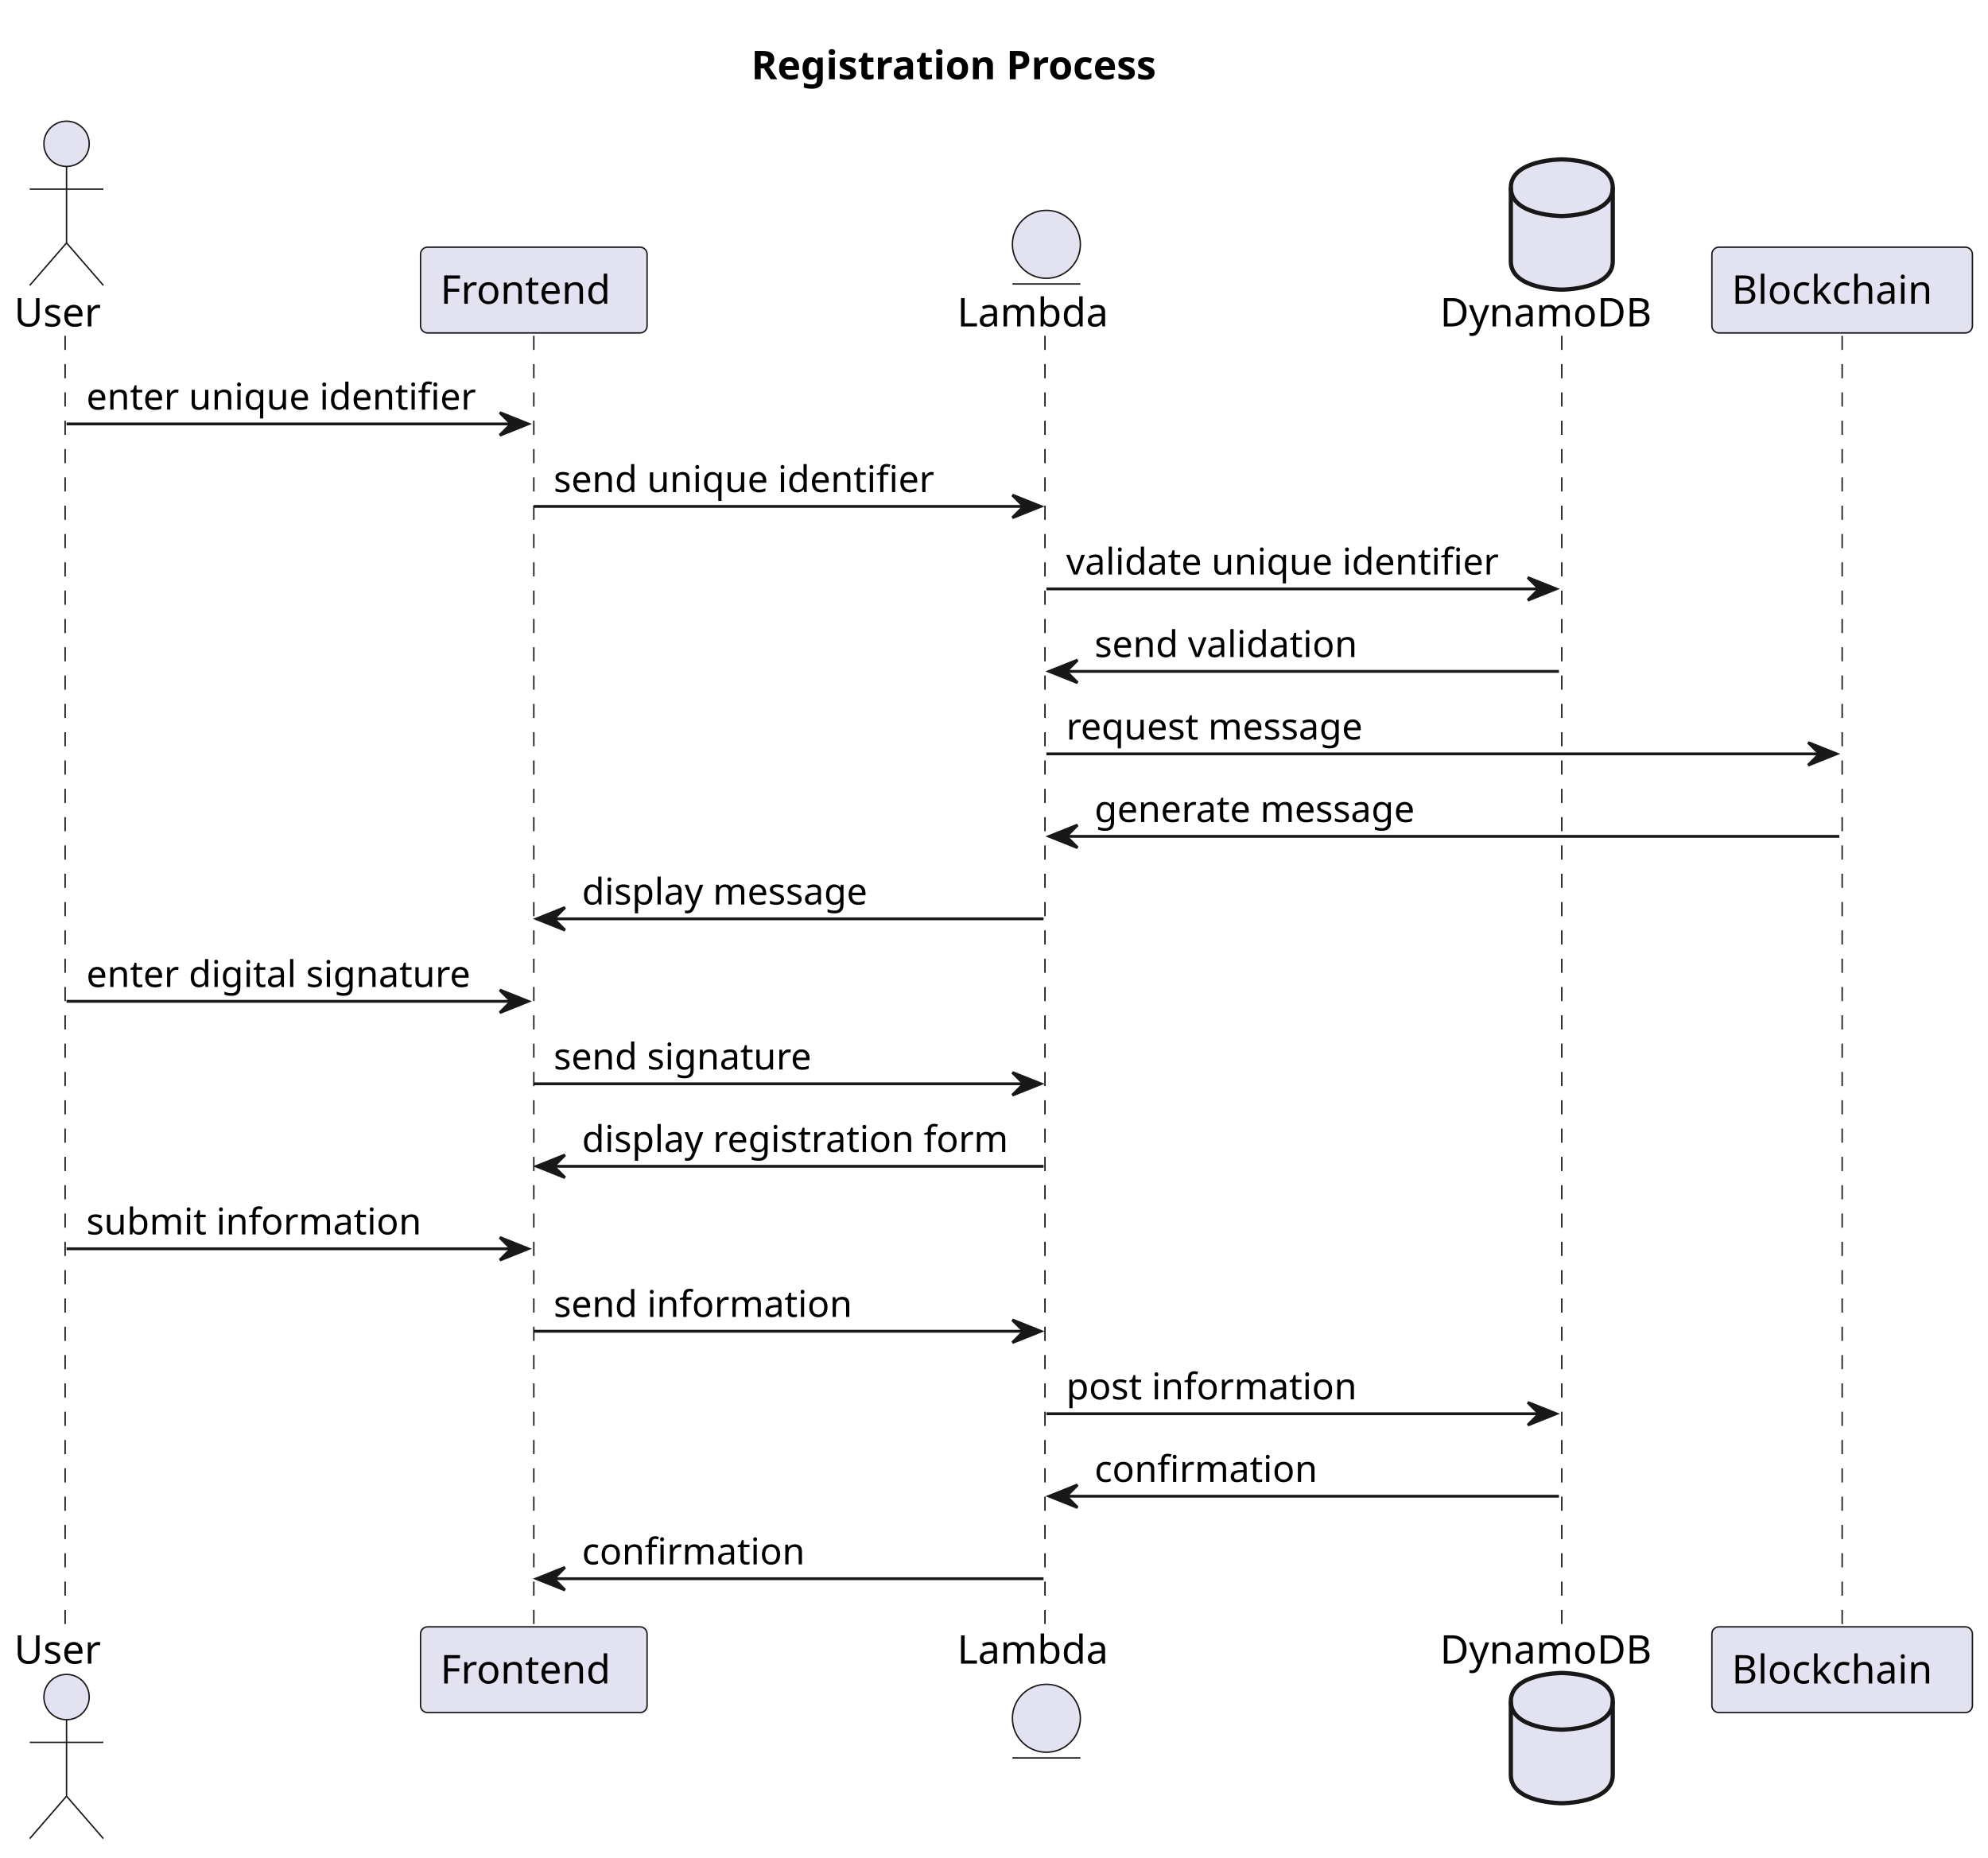
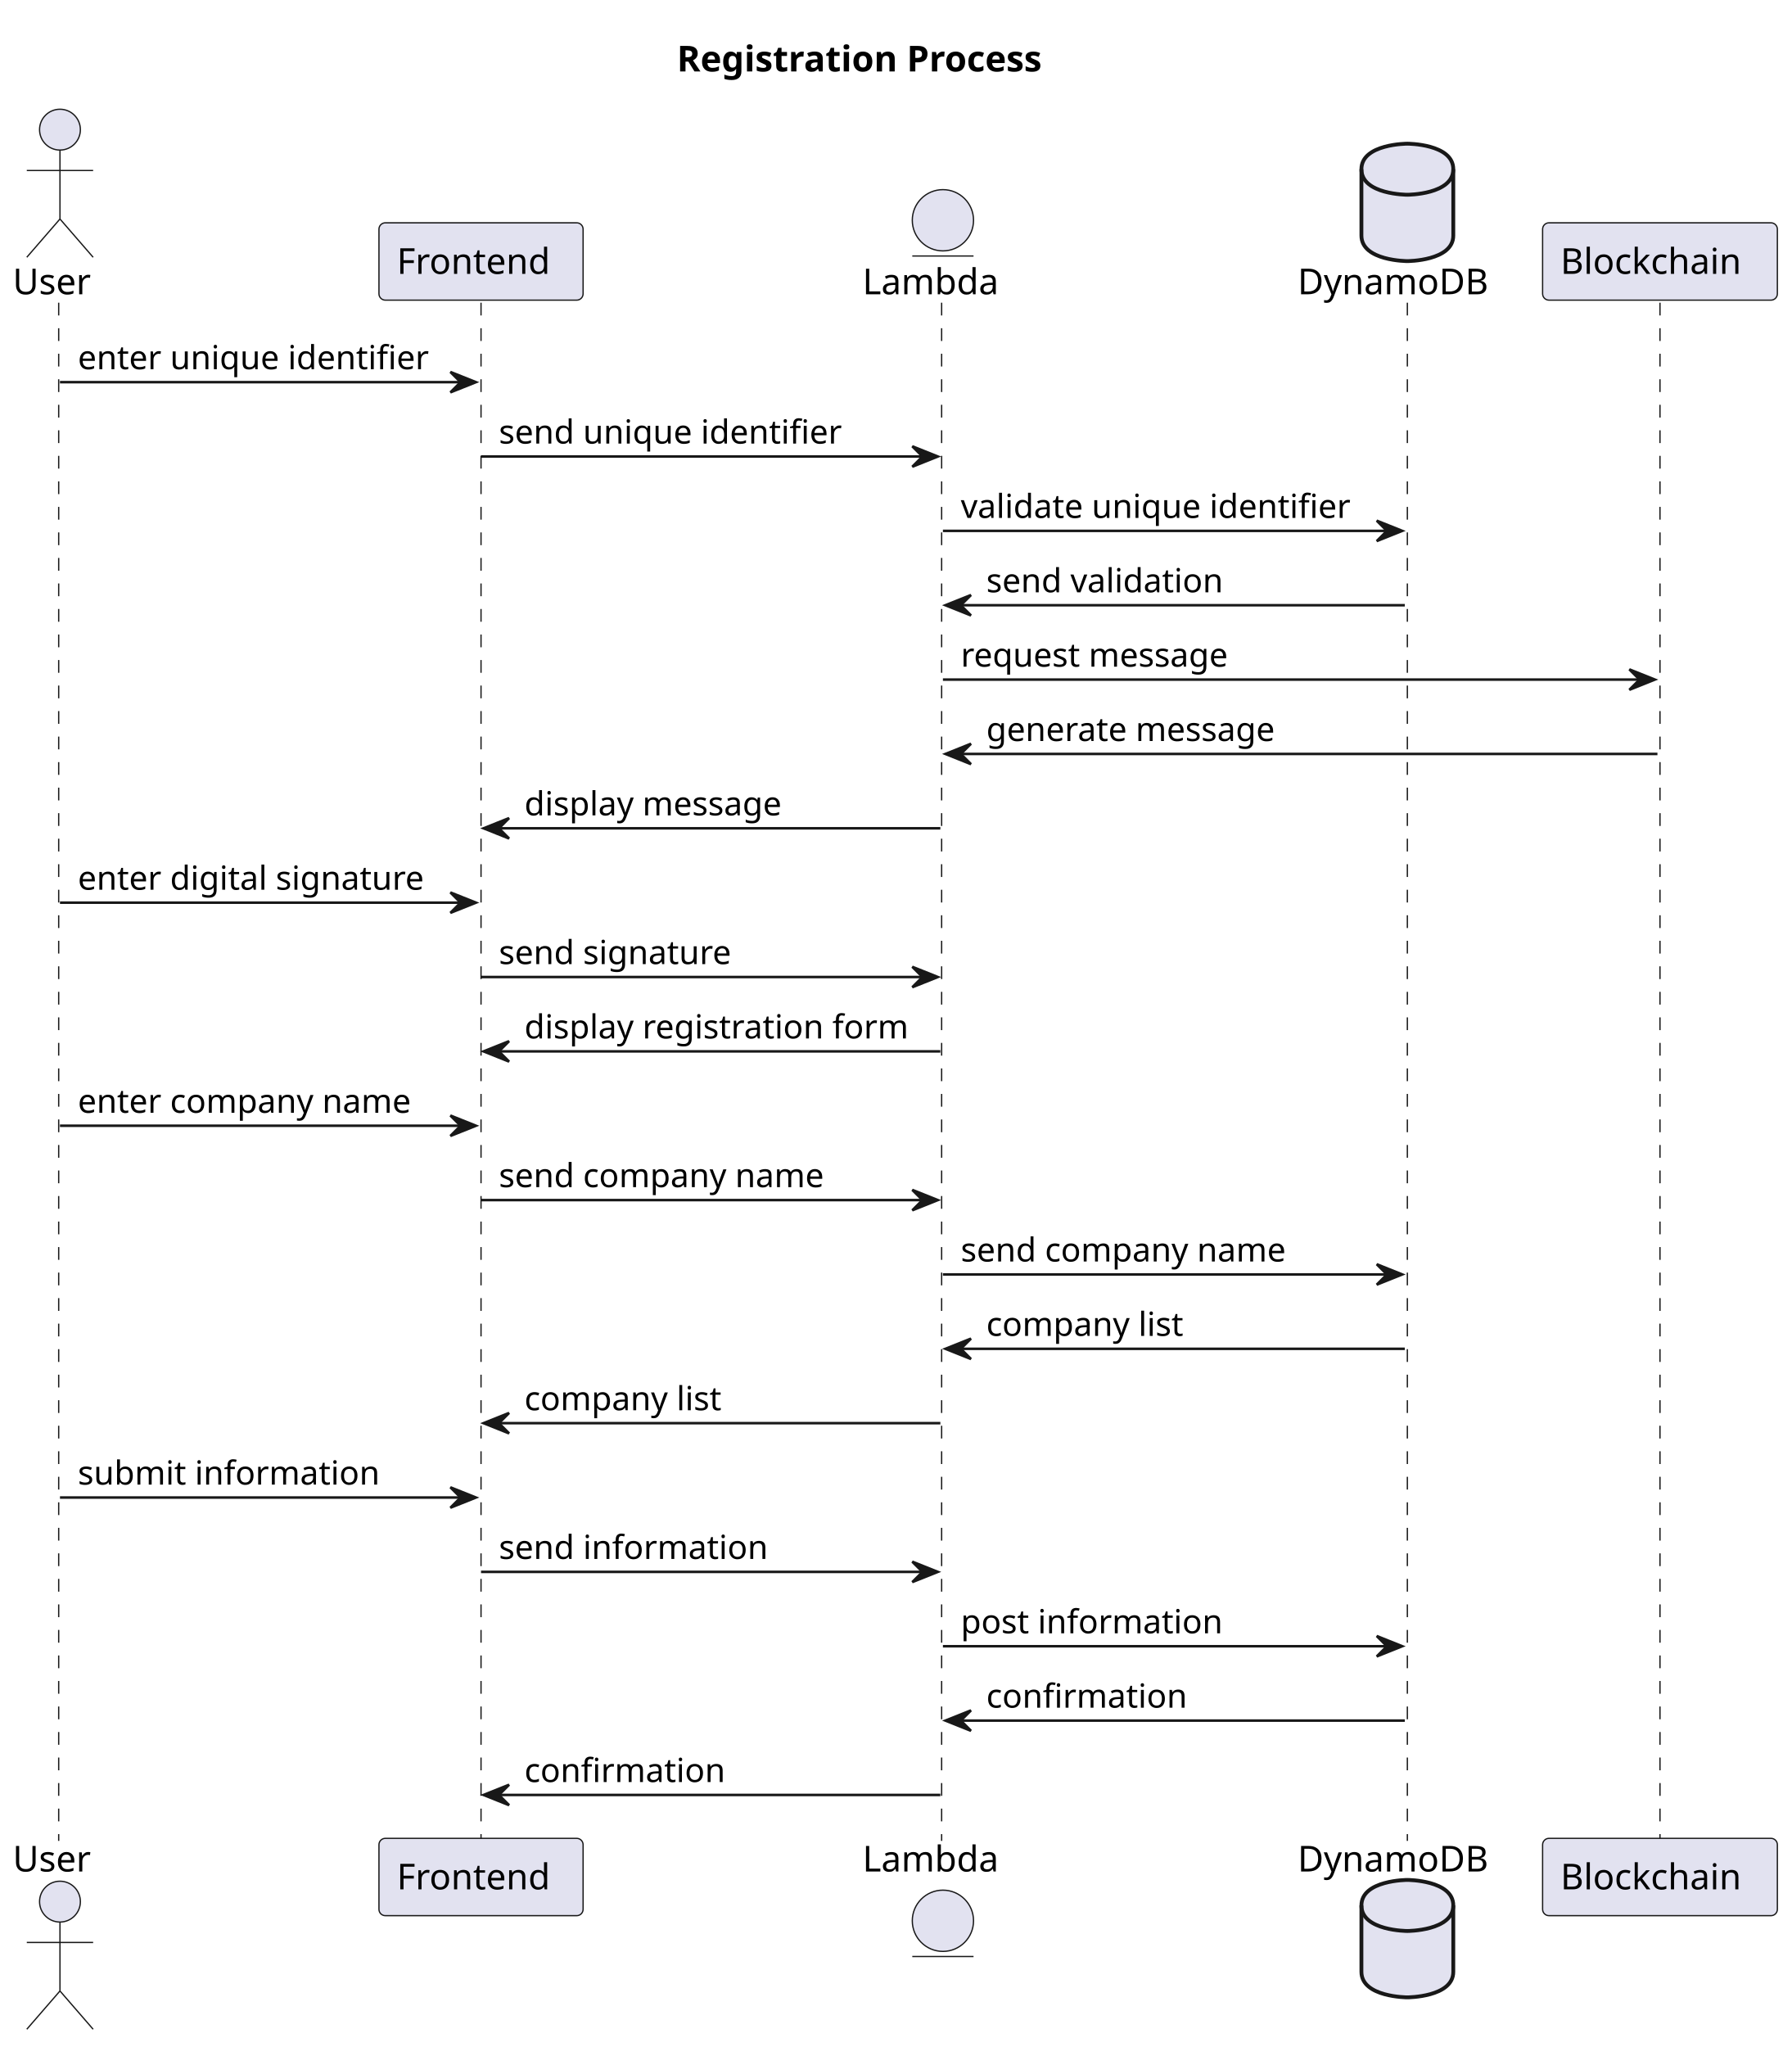
- <svg xmlns="http://www.w3.org/2000/svg" contentStyleType="text/css" height="656px" preserveAspectRatio="none" style="width:702px;height:656px;background:#FFFFFF;" version="1.1" viewBox="0 0 702 656" width="702px" zoomAndPan="magnify">
+ <svg xmlns="http://www.w3.org/2000/svg" contentStyleType="text/css" height="802px" preserveAspectRatio="none" style="width:702px;height:802px;background:#FFFFFF;" version="1.1" viewBox="0 0 702 802" width="702px" zoomAndPan="magnify">
  <defs />
  <g>
    <rect height="26.297" style="stroke:#00000000;stroke-width:1.0;fill:none;" width="180" x="260.25" y="10" />
    <text fill="#000000" font-family="sans-serif" font-size="14" font-weight="bold" lengthAdjust="spacing" textLength="170" x="265.25" y="27.995">Registration Process</text>
-     <line style="stroke:#181818;stroke-width:0.5;stroke-dasharray:5.0,5.0;" x1="23" x2="23" y1="118.594" y2="575.586" />
-     <line style="stroke:#181818;stroke-width:0.5;stroke-dasharray:5.0,5.0;" x1="188.5" x2="188.5" y1="118.594" y2="575.586" />
-     <line style="stroke:#181818;stroke-width:0.5;stroke-dasharray:5.0,5.0;" x1="369" x2="369" y1="118.594" y2="575.586" />
-     <line style="stroke:#181818;stroke-width:0.5;stroke-dasharray:5.0,5.0;" x1="551.5" x2="551.5" y1="118.594" y2="575.586" />
-     <line style="stroke:#181818;stroke-width:0.5;stroke-dasharray:5.0,5.0;" x1="650.5" x2="650.5" y1="118.594" y2="575.586" />
+     <line style="stroke:#181818;stroke-width:0.5;stroke-dasharray:5.0,5.0;" x1="23" x2="23" y1="118.594" y2="721.25" />
+     <line style="stroke:#181818;stroke-width:0.5;stroke-dasharray:5.0,5.0;" x1="188.5" x2="188.5" y1="118.594" y2="721.25" />
+     <line style="stroke:#181818;stroke-width:0.5;stroke-dasharray:5.0,5.0;" x1="369" x2="369" y1="118.594" y2="721.25" />
+     <line style="stroke:#181818;stroke-width:0.5;stroke-dasharray:5.0,5.0;" x1="551.5" x2="551.5" y1="118.594" y2="721.25" />
+     <line style="stroke:#181818;stroke-width:0.5;stroke-dasharray:5.0,5.0;" x1="650.5" x2="650.5" y1="118.594" y2="721.25" />
    <text fill="#000000" font-family="sans-serif" font-size="14" lengthAdjust="spacing" textLength="31" x="5" y="115.292">User</text>
    <ellipse cx="23.5" cy="50.797" fill="#E2E2F0" rx="8" ry="8" style="stroke:#181818;stroke-width:0.5;" />
    <path d="M23.5,58.797 L23.5,85.797 M10.5,66.797 L36.5,66.797 M23.5,85.797 L10.5,100.797 M23.5,85.797 L36.5,100.797 " fill="none" style="stroke:#181818;stroke-width:0.5;" />
-     <text fill="#000000" font-family="sans-serif" font-size="14" lengthAdjust="spacing" textLength="31" x="5" y="587.581">User</text>
-     <ellipse cx="23.5" cy="599.383" fill="#E2E2F0" rx="8" ry="8" style="stroke:#181818;stroke-width:0.5;" />
-     <path d="M23.5,607.383 L23.5,634.383 M10.5,615.383 L36.5,615.383 M23.5,634.383 L10.5,649.383 M23.5,634.383 L36.5,649.383 " fill="none" style="stroke:#181818;stroke-width:0.5;" />
+     <text fill="#000000" font-family="sans-serif" font-size="14" lengthAdjust="spacing" textLength="31" x="5" y="733.245">User</text>
+     <ellipse cx="23.5" cy="745.047" fill="#E2E2F0" rx="8" ry="8" style="stroke:#181818;stroke-width:0.5;" />
+     <path d="M23.5,753.047 L23.5,780.047 M10.5,761.047 L36.5,761.047 M23.5,780.047 L10.5,795.047 M23.5,780.047 L36.5,795.047 " fill="none" style="stroke:#181818;stroke-width:0.5;" />
    <rect fill="#E2E2F0" height="30.297" rx="2.5" ry="2.5" style="stroke:#181818;stroke-width:0.5;" width="80" x="148.5" y="87.297" />
    <text fill="#000000" font-family="sans-serif" font-size="14" lengthAdjust="spacing" textLength="66" x="155.5" y="107.292">Frontend</text>
-     <rect fill="#E2E2F0" height="30.297" rx="2.5" ry="2.5" style="stroke:#181818;stroke-width:0.5;" width="80" x="148.5" y="574.586" />
-     <text fill="#000000" font-family="sans-serif" font-size="14" lengthAdjust="spacing" textLength="66" x="155.5" y="594.581">Frontend</text>
+     <rect fill="#E2E2F0" height="30.297" rx="2.5" ry="2.5" style="stroke:#181818;stroke-width:0.5;" width="80" x="148.5" y="720.25" />
+     <text fill="#000000" font-family="sans-serif" font-size="14" lengthAdjust="spacing" textLength="66" x="155.5" y="740.245">Frontend</text>
    <text fill="#000000" font-family="sans-serif" font-size="14" lengthAdjust="spacing" textLength="57" x="338" y="115.292">Lambda</text>
    <ellipse cx="369.5" cy="86.297" fill="#E2E2F0" rx="12" ry="12" style="stroke:#181818;stroke-width:0.5;" />
    <line style="stroke:#181818;stroke-width:0.5;" x1="357.5" x2="381.5" y1="100.297" y2="100.297" />
-     <text fill="#000000" font-family="sans-serif" font-size="14" lengthAdjust="spacing" textLength="57" x="338" y="587.581">Lambda</text>
-     <ellipse cx="369.5" cy="606.883" fill="#E2E2F0" rx="12" ry="12" style="stroke:#181818;stroke-width:0.5;" />
-     <line style="stroke:#181818;stroke-width:0.5;" x1="357.5" x2="381.5" y1="620.883" y2="620.883" />
+     <text fill="#000000" font-family="sans-serif" font-size="14" lengthAdjust="spacing" textLength="57" x="338" y="733.245">Lambda</text>
+     <ellipse cx="369.5" cy="752.547" fill="#E2E2F0" rx="12" ry="12" style="stroke:#181818;stroke-width:0.5;" />
+     <line style="stroke:#181818;stroke-width:0.5;" x1="357.5" x2="381.5" y1="766.547" y2="766.547" />
    <text fill="#000000" font-family="sans-serif" font-size="14" lengthAdjust="spacing" textLength="80" x="508.5" y="115.292">DynamoDB</text>
    <path d="M533.5,66.297 C533.5,56.297 551.5,56.297 551.5,56.297 C551.5,56.297 569.5,56.297 569.5,66.297 L569.5,92.297 C569.5,102.297 551.5,102.297 551.5,102.297 C551.5,102.297 533.5,102.297 533.5,92.297 L533.5,66.297 " fill="#E2E2F0" style="stroke:#181818;stroke-width:1.5;" />
    <path d="M533.5,66.297 C533.5,76.297 551.5,76.297 551.5,76.297 C551.5,76.297 569.5,76.297 569.5,66.297 " fill="none" style="stroke:#181818;stroke-width:1.5;" />
-     <text fill="#000000" font-family="sans-serif" font-size="14" lengthAdjust="spacing" textLength="80" x="508.5" y="587.581">DynamoDB</text>
-     <path d="M533.5,600.883 C533.5,590.883 551.5,590.883 551.5,590.883 C551.5,590.883 569.5,590.883 569.5,600.883 L569.5,626.883 C569.5,636.883 551.5,636.883 551.5,636.883 C551.5,636.883 533.5,636.883 533.5,626.883 L533.5,600.883 " fill="#E2E2F0" style="stroke:#181818;stroke-width:1.5;" />
-     <path d="M533.5,600.883 C533.5,610.883 551.5,610.883 551.5,610.883 C551.5,610.883 569.5,610.883 569.5,600.883 " fill="none" style="stroke:#181818;stroke-width:1.5;" />
+     <text fill="#000000" font-family="sans-serif" font-size="14" lengthAdjust="spacing" textLength="80" x="508.5" y="733.245">DynamoDB</text>
+     <path d="M533.5,746.547 C533.5,736.547 551.5,736.547 551.5,736.547 C551.5,736.547 569.5,736.547 569.5,746.547 L569.5,772.547 C569.5,782.547 551.5,782.547 551.5,782.547 C551.5,782.547 533.5,782.547 533.5,772.547 L533.5,746.547 " fill="#E2E2F0" style="stroke:#181818;stroke-width:1.5;" />
+     <path d="M533.5,746.547 C533.5,756.547 551.5,756.547 551.5,756.547 C551.5,756.547 569.5,756.547 569.5,746.547 " fill="none" style="stroke:#181818;stroke-width:1.5;" />
    <rect fill="#E2E2F0" height="30.297" rx="2.5" ry="2.5" style="stroke:#181818;stroke-width:0.5;" width="92" x="604.5" y="87.297" />
    <text fill="#000000" font-family="sans-serif" font-size="14" lengthAdjust="spacing" textLength="78" x="611.5" y="107.292">Blockchain</text>
-     <rect fill="#E2E2F0" height="30.297" rx="2.5" ry="2.5" style="stroke:#181818;stroke-width:0.5;" width="92" x="604.5" y="574.586" />
-     <text fill="#000000" font-family="sans-serif" font-size="14" lengthAdjust="spacing" textLength="78" x="611.5" y="594.581">Blockchain</text>
+     <rect fill="#E2E2F0" height="30.297" rx="2.5" ry="2.5" style="stroke:#181818;stroke-width:0.5;" width="92" x="604.5" y="720.25" />
+     <text fill="#000000" font-family="sans-serif" font-size="14" lengthAdjust="spacing" textLength="78" x="611.5" y="740.245">Blockchain</text>
    <polygon fill="#181818" points="176.5,145.727,186.5,149.727,176.5,153.727,180.5,149.727" style="stroke:#181818;stroke-width:1.0;" />
    <line style="stroke:#181818;stroke-width:1.0;" x1="23.5" x2="182.5" y1="149.727" y2="149.727" />
    <text fill="#000000" font-family="sans-serif" font-size="13" lengthAdjust="spacing" textLength="141" x="30.5" y="144.661">enter unique identifier</text>
    <polygon fill="#181818" points="357.5,174.859,367.5,178.859,357.5,182.859,361.5,178.859" style="stroke:#181818;stroke-width:1.0;" />
    <line style="stroke:#181818;stroke-width:1.0;" x1="188.5" x2="363.5" y1="178.859" y2="178.859" />
    <text fill="#000000" font-family="sans-serif" font-size="13" lengthAdjust="spacing" textLength="138" x="195.5" y="173.793">send unique identifier</text>
    <polygon fill="#181818" points="539.5,203.992,549.5,207.992,539.5,211.992,543.5,207.992" style="stroke:#181818;stroke-width:1.0;" />
    <line style="stroke:#181818;stroke-width:1.0;" x1="369.5" x2="545.5" y1="207.992" y2="207.992" />
    <text fill="#000000" font-family="sans-serif" font-size="13" lengthAdjust="spacing" textLength="158" x="376.5" y="202.926">validate unique identifier</text>
    <polygon fill="#181818" points="380.5,233.125,370.5,237.125,380.5,241.125,376.5,237.125" style="stroke:#181818;stroke-width:1.0;" />
    <line style="stroke:#181818;stroke-width:1.0;" x1="374.5" x2="550.5" y1="237.125" y2="237.125" />
    <text fill="#000000" font-family="sans-serif" font-size="13" lengthAdjust="spacing" textLength="97" x="386.5" y="232.059">send validation</text>
    <polygon fill="#181818" points="638.5,262.258,648.5,266.258,638.5,270.258,642.5,266.258" style="stroke:#181818;stroke-width:1.0;" />
    <line style="stroke:#181818;stroke-width:1.0;" x1="369.5" x2="644.5" y1="266.258" y2="266.258" />
    <text fill="#000000" font-family="sans-serif" font-size="13" lengthAdjust="spacing" textLength="112" x="376.5" y="261.192">request message</text>
    <polygon fill="#181818" points="380.5,291.391,370.5,295.391,380.5,299.391,376.5,295.391" style="stroke:#181818;stroke-width:1.0;" />
    <line style="stroke:#181818;stroke-width:1.0;" x1="374.5" x2="649.5" y1="295.391" y2="295.391" />
    <text fill="#000000" font-family="sans-serif" font-size="13" lengthAdjust="spacing" textLength="121" x="386.5" y="290.325">generate message</text>
    <polygon fill="#181818" points="199.5,320.523,189.5,324.523,199.5,328.523,195.5,324.523" style="stroke:#181818;stroke-width:1.0;" />
    <line style="stroke:#181818;stroke-width:1.0;" x1="193.5" x2="368.5" y1="324.523" y2="324.523" />
    <text fill="#000000" font-family="sans-serif" font-size="13" lengthAdjust="spacing" textLength="108" x="205.5" y="319.457">display message</text>
    <polygon fill="#181818" points="176.5,349.656,186.5,353.656,176.5,357.656,180.5,353.656" style="stroke:#181818;stroke-width:1.0;" />
    <line style="stroke:#181818;stroke-width:1.0;" x1="23.5" x2="182.5" y1="353.656" y2="353.656" />
    <text fill="#000000" font-family="sans-serif" font-size="13" lengthAdjust="spacing" textLength="140" x="30.5" y="348.59">enter digital signature</text>
    <polygon fill="#181818" points="357.5,378.789,367.5,382.789,357.5,386.789,361.5,382.789" style="stroke:#181818;stroke-width:1.0;" />
    <line style="stroke:#181818;stroke-width:1.0;" x1="188.5" x2="363.5" y1="382.789" y2="382.789" />
    <text fill="#000000" font-family="sans-serif" font-size="13" lengthAdjust="spacing" textLength="95" x="195.5" y="377.723">send signature</text>
    <polygon fill="#181818" points="199.5,407.922,189.5,411.922,199.5,415.922,195.5,411.922" style="stroke:#181818;stroke-width:1.0;" />
    <line style="stroke:#181818;stroke-width:1.0;" x1="193.5" x2="368.5" y1="411.922" y2="411.922" />
    <text fill="#000000" font-family="sans-serif" font-size="13" lengthAdjust="spacing" textLength="157" x="205.5" y="406.856">display registration form</text>
    <polygon fill="#181818" points="176.5,437.055,186.5,441.055,176.5,445.055,180.5,441.055" style="stroke:#181818;stroke-width:1.0;" />
    <line style="stroke:#181818;stroke-width:1.0;" x1="23.5" x2="182.5" y1="441.055" y2="441.055" />
-     <text fill="#000000" font-family="sans-serif" font-size="13" lengthAdjust="spacing" textLength="122" x="30.5" y="435.989">submit information</text>
+     <text fill="#000000" font-family="sans-serif" font-size="13" lengthAdjust="spacing" textLength="139" x="30.5" y="435.989">enter company name</text>
    <polygon fill="#181818" points="357.5,466.188,367.5,470.188,357.5,474.188,361.5,470.188" style="stroke:#181818;stroke-width:1.0;" />
    <line style="stroke:#181818;stroke-width:1.0;" x1="188.5" x2="363.5" y1="470.188" y2="470.188" />
-     <text fill="#000000" font-family="sans-serif" font-size="13" lengthAdjust="spacing" textLength="109" x="195.5" y="465.122">send information</text>
+     <text fill="#000000" font-family="sans-serif" font-size="13" lengthAdjust="spacing" textLength="136" x="195.5" y="465.122">send company name</text>
    <polygon fill="#181818" points="539.5,495.32,549.5,499.32,539.5,503.32,543.5,499.32" style="stroke:#181818;stroke-width:1.0;" />
    <line style="stroke:#181818;stroke-width:1.0;" x1="369.5" x2="545.5" y1="499.32" y2="499.32" />
-     <text fill="#000000" font-family="sans-serif" font-size="13" lengthAdjust="spacing" textLength="106" x="376.5" y="494.254">post information</text>
+     <text fill="#000000" font-family="sans-serif" font-size="13" lengthAdjust="spacing" textLength="136" x="376.5" y="494.254">send company name</text>
    <polygon fill="#181818" points="380.5,524.453,370.5,528.453,380.5,532.453,376.5,528.453" style="stroke:#181818;stroke-width:1.0;" />
    <line style="stroke:#181818;stroke-width:1.0;" x1="374.5" x2="550.5" y1="528.453" y2="528.453" />
-     <text fill="#000000" font-family="sans-serif" font-size="13" lengthAdjust="spacing" textLength="81" x="386.5" y="523.387">confirmation</text>
+     <text fill="#000000" font-family="sans-serif" font-size="13" lengthAdjust="spacing" textLength="82" x="386.5" y="523.387">company list</text>
    <polygon fill="#181818" points="199.5,553.586,189.5,557.586,199.5,561.586,195.5,557.586" style="stroke:#181818;stroke-width:1.0;" />
    <line style="stroke:#181818;stroke-width:1.0;" x1="193.5" x2="368.5" y1="557.586" y2="557.586" />
-     <text fill="#000000" font-family="sans-serif" font-size="13" lengthAdjust="spacing" textLength="81" x="205.5" y="552.52">confirmation</text>
+     <text fill="#000000" font-family="sans-serif" font-size="13" lengthAdjust="spacing" textLength="82" x="205.5" y="552.52">company list</text>
+     <polygon fill="#181818" points="176.5,582.719,186.5,586.719,176.5,590.719,180.5,586.719" style="stroke:#181818;stroke-width:1.0;" />
+     <line style="stroke:#181818;stroke-width:1.0;" x1="23.5" x2="182.5" y1="586.719" y2="586.719" />
+     <text fill="#000000" font-family="sans-serif" font-size="13" lengthAdjust="spacing" textLength="122" x="30.5" y="581.653">submit information</text>
+     <polygon fill="#181818" points="357.5,611.852,367.5,615.852,357.5,619.852,361.5,615.852" style="stroke:#181818;stroke-width:1.0;" />
+     <line style="stroke:#181818;stroke-width:1.0;" x1="188.5" x2="363.5" y1="615.852" y2="615.852" />
+     <text fill="#000000" font-family="sans-serif" font-size="13" lengthAdjust="spacing" textLength="109" x="195.5" y="610.786">send information</text>
+     <polygon fill="#181818" points="539.5,640.984,549.5,644.984,539.5,648.984,543.5,644.984" style="stroke:#181818;stroke-width:1.0;" />
+     <line style="stroke:#181818;stroke-width:1.0;" x1="369.5" x2="545.5" y1="644.984" y2="644.984" />
+     <text fill="#000000" font-family="sans-serif" font-size="13" lengthAdjust="spacing" textLength="106" x="376.5" y="639.918">post information</text>
+     <polygon fill="#181818" points="380.5,670.117,370.5,674.117,380.5,678.117,376.5,674.117" style="stroke:#181818;stroke-width:1.0;" />
+     <line style="stroke:#181818;stroke-width:1.0;" x1="374.5" x2="550.5" y1="674.117" y2="674.117" />
+     <text fill="#000000" font-family="sans-serif" font-size="13" lengthAdjust="spacing" textLength="81" x="386.5" y="669.051">confirmation</text>
+     <polygon fill="#181818" points="199.5,699.25,189.5,703.25,199.5,707.25,195.5,703.25" style="stroke:#181818;stroke-width:1.0;" />
+     <line style="stroke:#181818;stroke-width:1.0;" x1="193.5" x2="368.5" y1="703.25" y2="703.25" />
+     <text fill="#000000" font-family="sans-serif" font-size="13" lengthAdjust="spacing" textLength="81" x="205.5" y="698.184">confirmation</text>
  </g>
</svg>
